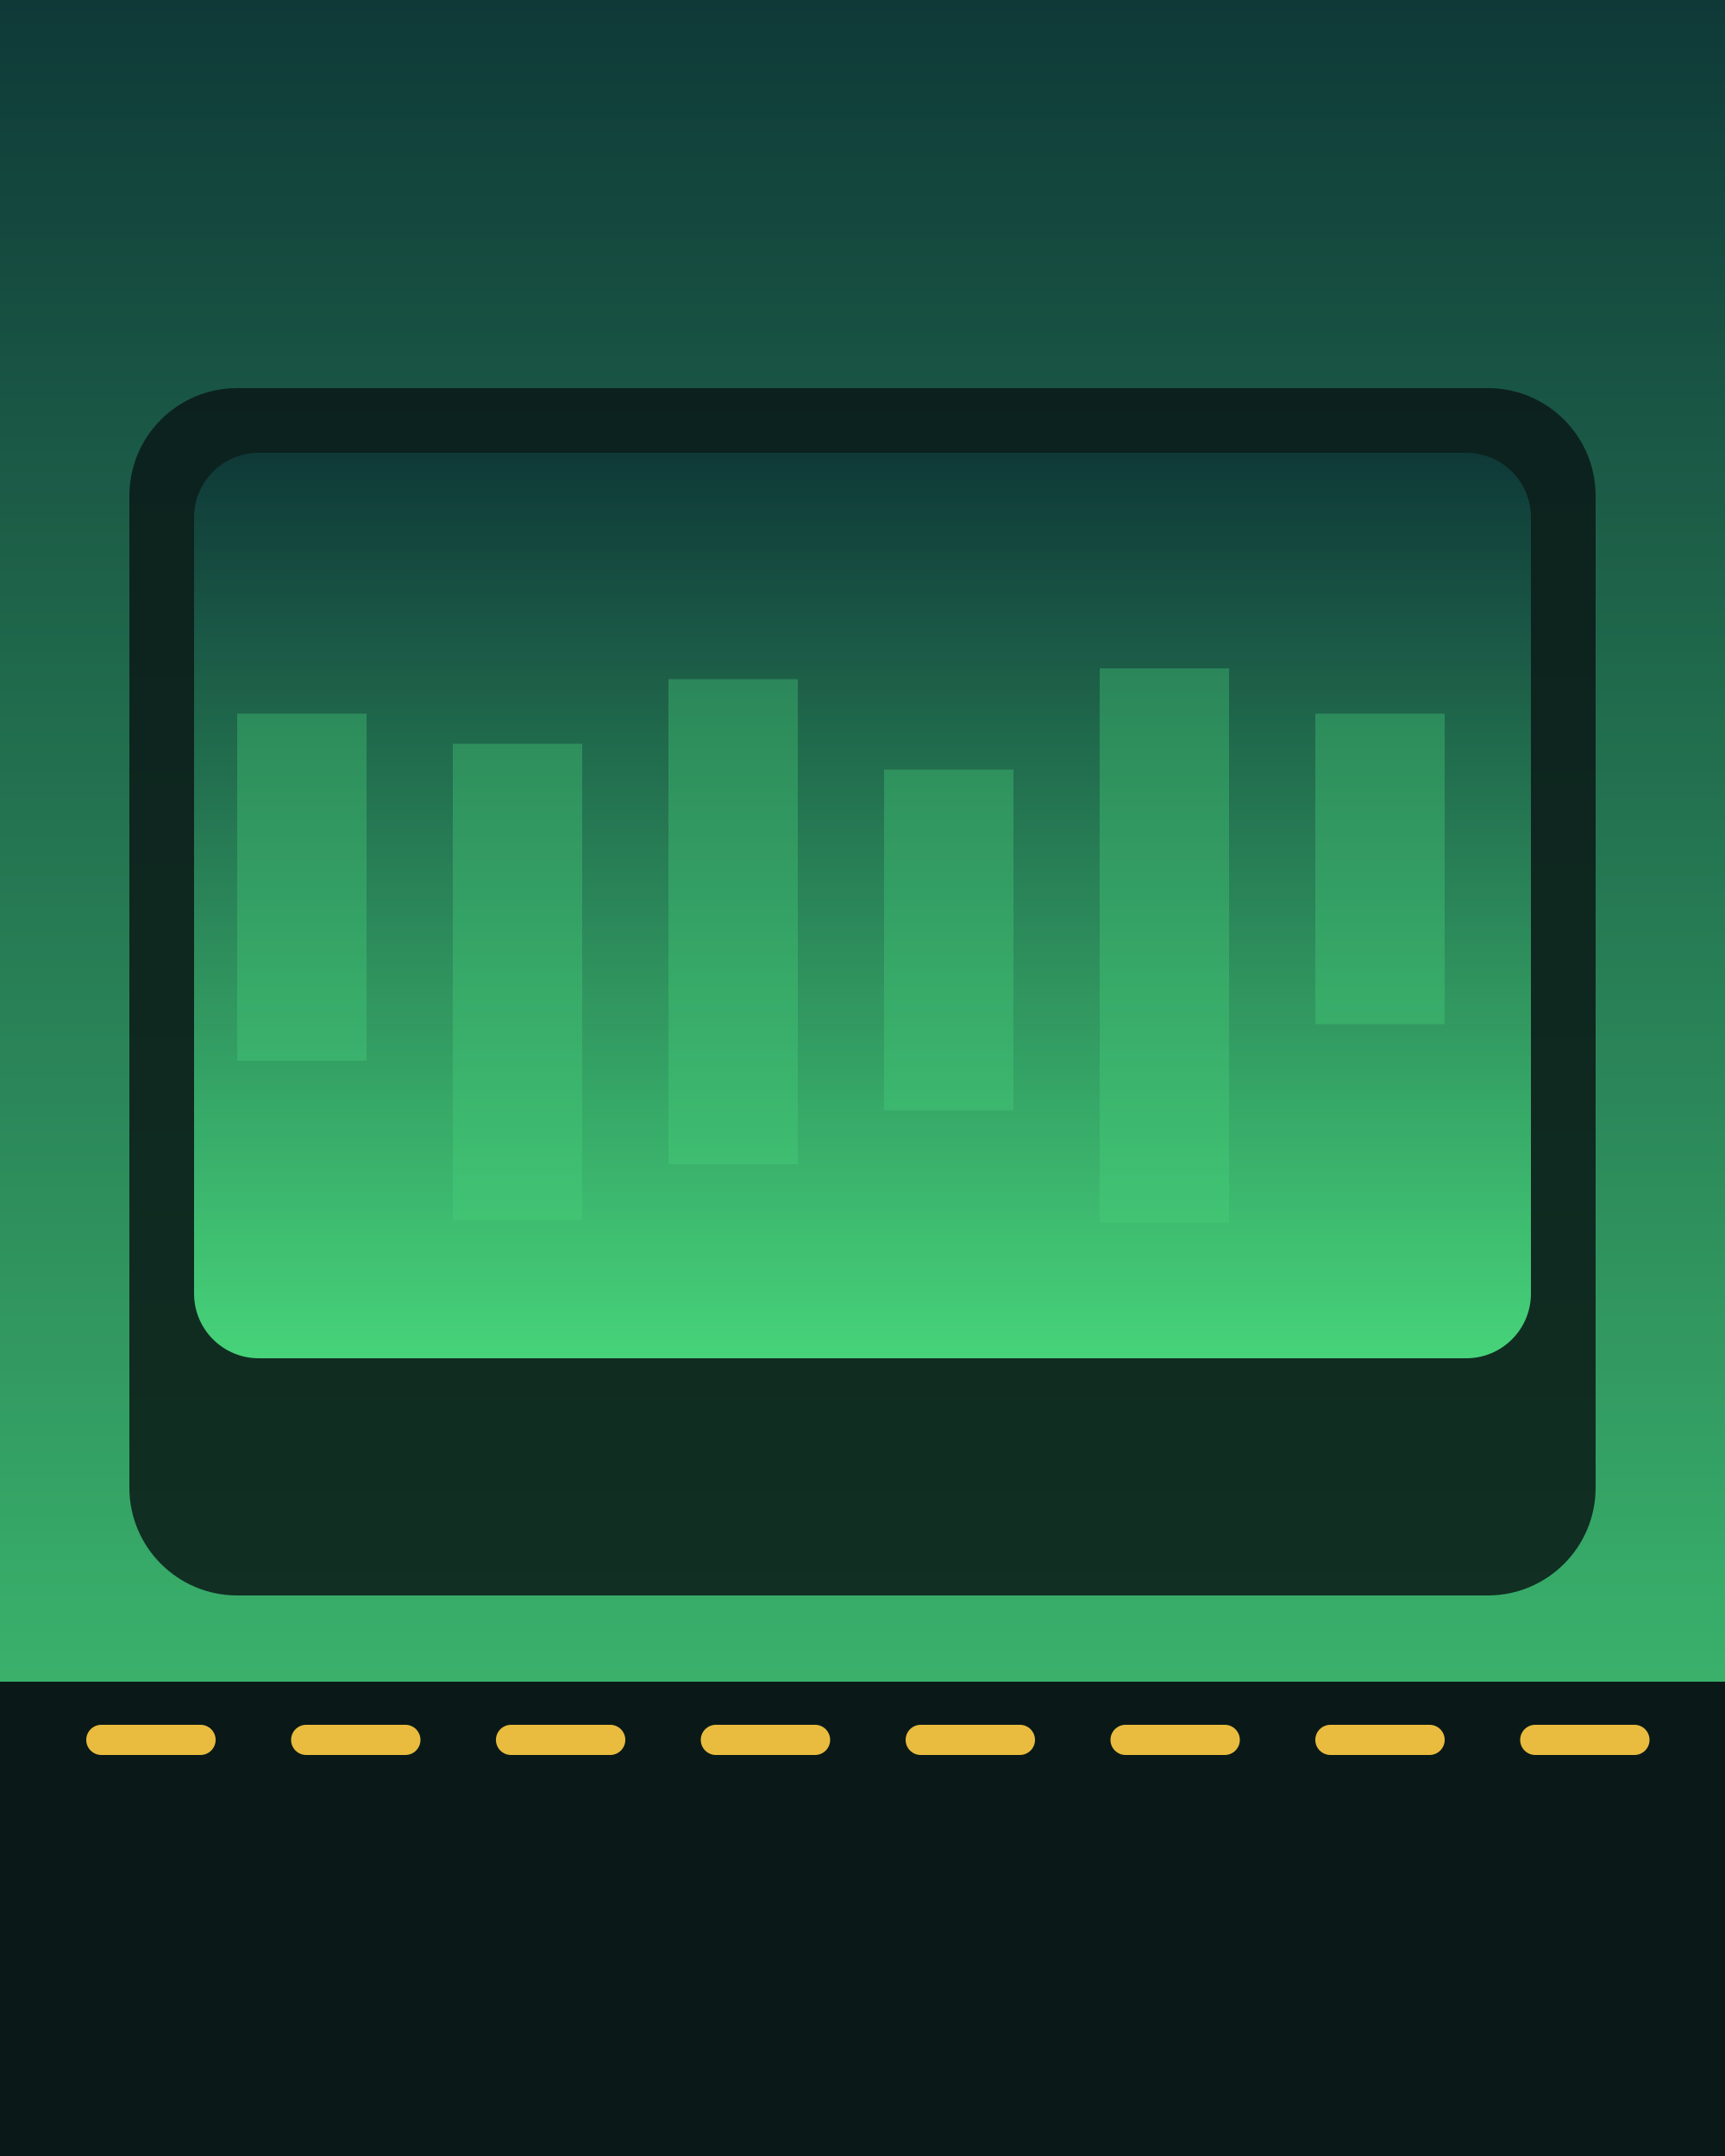
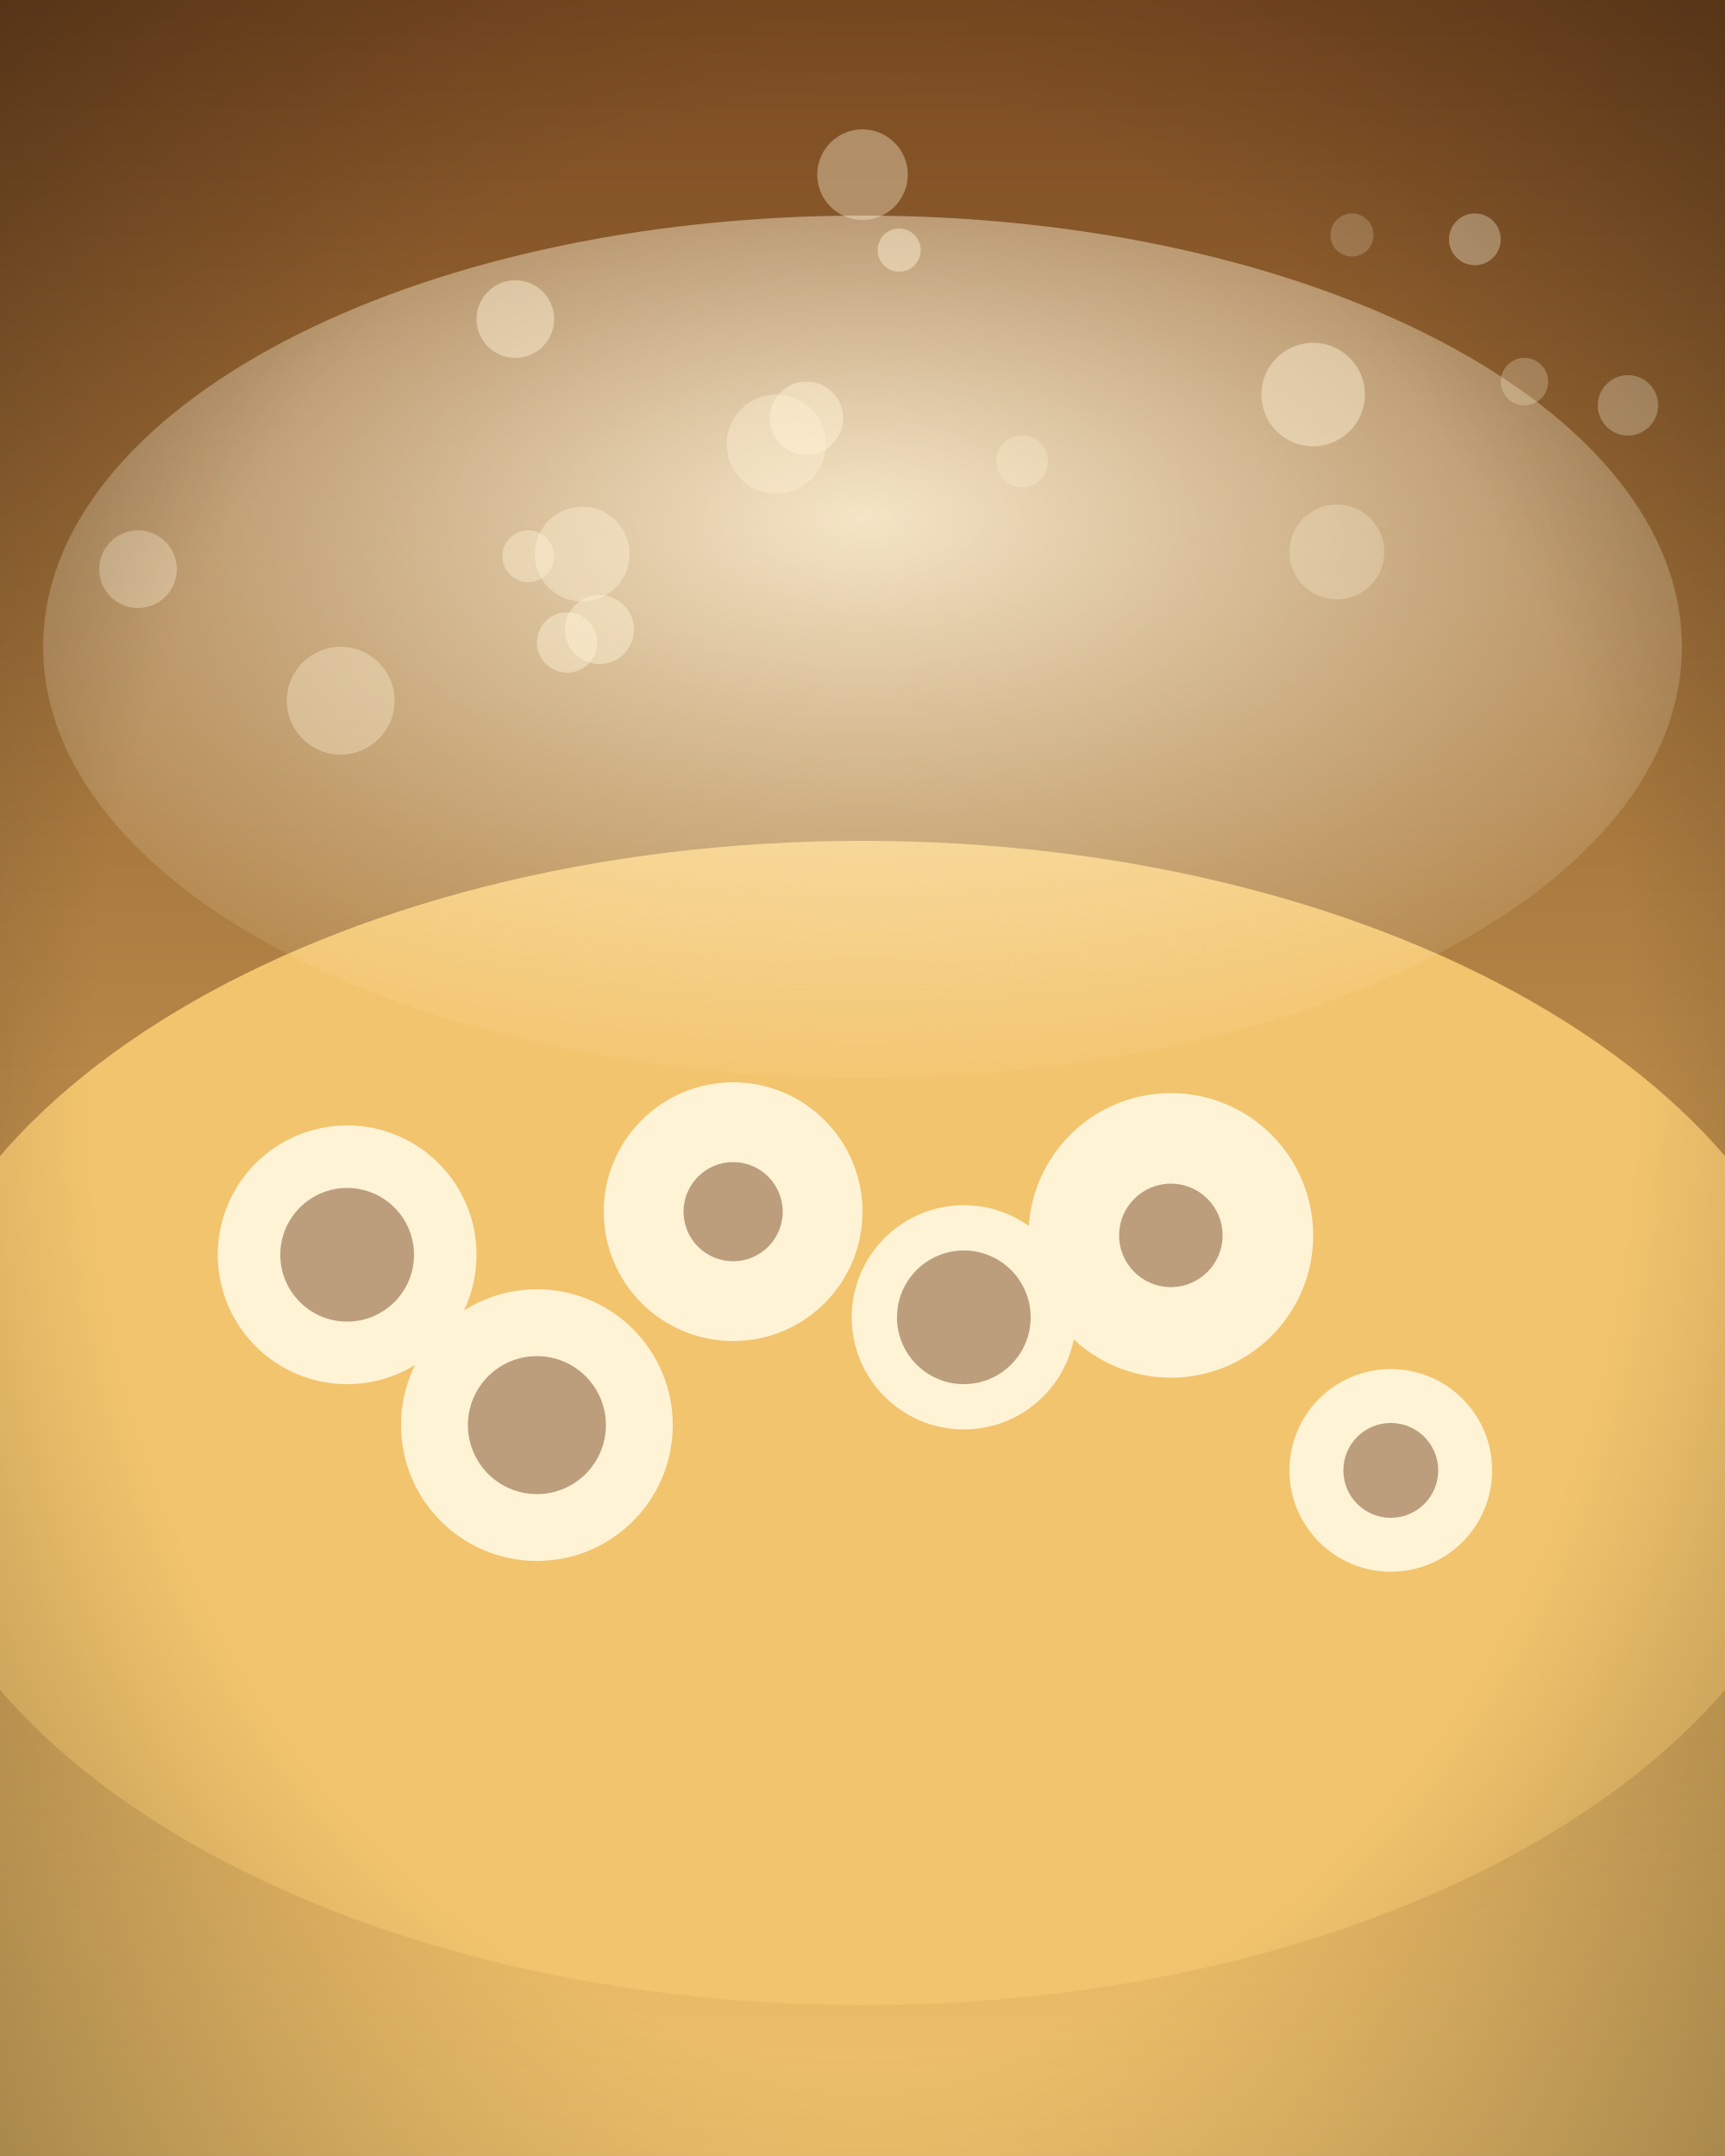
- <svg xmlns="http://www.w3.org/2000/svg" viewBox="0 0 800 1000" width="800" height="1000" role="img" aria-label="Foto contoh 5">
+ <svg xmlns="http://www.w3.org/2000/svg" viewBox="0 0 800 1000" width="800" height="1000" role="img" aria-label="Makan bersama">
  <defs>
    <linearGradient id="g" x1="0" y1="0" x2="0" y2="1">
-       <stop offset="0" stop-color="#0F3B3A" />
-       <stop offset="1" stop-color="#4ADE80" />
+       <stop offset="0" stop-color="#7A4A21" />
+       <stop offset="1" stop-color="#F2C46D" />
    </linearGradient>
    <radialGradient id="l" cx=".5" cy=".35" r=".7">
-       <stop offset="0" stop-color="#F5C542" stop-opacity=".9" />
-       <stop offset="1" stop-color="#F5C542" stop-opacity="0" />
+       <stop offset="0" stop-color="#FFF3D6" stop-opacity=".9" />
+       <stop offset="1" stop-color="#FFF3D6" stop-opacity="0" />
    </radialGradient>
-     <filter id="n">
-       <feGaussianBlur stdDeviation="14" />
-     </filter>
+     <radialGradient id="v" cx=".5" cy=".5" r=".75">
+       <stop offset=".6" stop-color="#000" stop-opacity="0" />
+       <stop offset="1" stop-color="#000" stop-opacity=".35" />
+     </radialGradient>
  </defs>
  <rect width="800" height="1000" fill="url(#g)" />
-   <rect x="60" y="180" width="680" height="560" rx="50" fill="#0A1A18" opacity=".85" />
-   <rect x="90" y="210" width="620" height="420" rx="30" fill="url(#g)" />
-   <rect x="110" y="331" width="60" height="161" fill="#4ADE80" opacity=".35" />
-   <rect x="210" y="345" width="60" height="221" fill="#4ADE80" opacity=".35" />
-   <rect x="310" y="315" width="60" height="225" fill="#4ADE80" opacity=".35" />
-   <rect x="410" y="357" width="60" height="158" fill="#4ADE80" opacity=".35" />
-   <rect x="510" y="310" width="60" height="257" fill="#4ADE80" opacity=".35" />
-   <rect x="610" y="331" width="60" height="144" fill="#4ADE80" opacity=".35" />
-   <rect x="0" y="780" width="800" height="220" fill="#0A1A18" />
-   <rect x="40" y="800" width="60" height="14" rx="7" fill="#F5C542" />
-   <rect x="135" y="800" width="60" height="14" rx="7" fill="#F5C542" />
-   <rect x="230" y="800" width="60" height="14" rx="7" fill="#F5C542" />
-   <rect x="325" y="800" width="60" height="14" rx="7" fill="#F5C542" />
-   <rect x="420" y="800" width="60" height="14" rx="7" fill="#F5C542" />
-   <rect x="515" y="800" width="60" height="14" rx="7" fill="#F5C542" />
-   <rect x="610" y="800" width="60" height="14" rx="7" fill="#F5C542" />
-   <rect x="705" y="800" width="60" height="14" rx="7" fill="#F5C542" />
-   <rect width="800" height="1000" fill="#000" opacity=".05" />
+   <ellipse cx="400" cy="660" rx="450" ry="270" fill="#F2C46D" />
+   <circle cx="161" cy="582" r="60" fill="#FFF3D6" />
+   <circle cx="161" cy="582" r="31" fill="#7A4A21" opacity=".5" />
+   <circle cx="249" cy="661" r="63" fill="#FFF3D6" />
+   <circle cx="249" cy="661" r="32" fill="#7A4A21" opacity=".5" />
+   <circle cx="340" cy="562" r="60" fill="#FFF3D6" />
+   <circle cx="340" cy="562" r="23" fill="#7A4A21" opacity=".5" />
+   <circle cx="447" cy="611" r="52" fill="#FFF3D6" />
+   <circle cx="447" cy="611" r="31" fill="#7A4A21" opacity=".5" />
+   <circle cx="543" cy="573" r="66" fill="#FFF3D6" />
+   <circle cx="543" cy="573" r="24" fill="#7A4A21" opacity=".5" />
+   <circle cx="645" cy="682" r="47" fill="#FFF3D6" />
+   <circle cx="645" cy="682" r="22" fill="#7A4A21" opacity=".5" />
+   <circle cx="270" cy="257" r="22" fill="#FFF3D6" opacity="0.40" />
+   <circle cx="755" cy="188" r="14" fill="#FFF3D6" opacity="0.35" />
+   <circle cx="239" cy="148" r="18" fill="#FFF3D6" opacity="0.46" />
+   <circle cx="400" cy="81" r="21" fill="#FFF3D6" opacity="0.37" />
+   <circle cx="374" cy="194" r="17" fill="#FFF3D6" opacity="0.48" />
+   <circle cx="263" cy="298" r="14" fill="#FFF3D6" opacity="0.45" />
+   <circle cx="158" cy="325" r="25" fill="#FFF3D6" opacity="0.35" />
+   <circle cx="245" cy="258" r="12" fill="#FFF3D6" opacity="0.41" />
+   <circle cx="64" cy="264" r="18" fill="#FFF3D6" opacity="0.36" />
+   <circle cx="707" cy="177" r="11" fill="#FFF3D6" opacity="0.29" />
+   <circle cx="627" cy="109" r="10" fill="#FFF3D6" opacity="0.22" />
+   <circle cx="684" cy="111" r="12" fill="#FFF3D6" opacity="0.40" />
+   <circle cx="620" cy="256" r="22" fill="#FFF3D6" opacity="0.28" />
+   <circle cx="474" cy="214" r="12" fill="#FFF3D6" opacity="0.27" />
+   <circle cx="417" cy="116" r="10" fill="#FFF3D6" opacity="0.46" />
+   <circle cx="278" cy="292" r="16" fill="#FFF3D6" opacity="0.45" />
+   <circle cx="360" cy="206" r="23" fill="#FFF3D6" opacity="0.38" />
+   <circle cx="609" cy="183" r="24" fill="#FFF3D6" opacity="0.45" />
+   <ellipse cx="400" cy="300" rx="380" ry="200" fill="url(#l)" />
+   <rect width="800" height="1000" fill="url(#v)" />
</svg>
